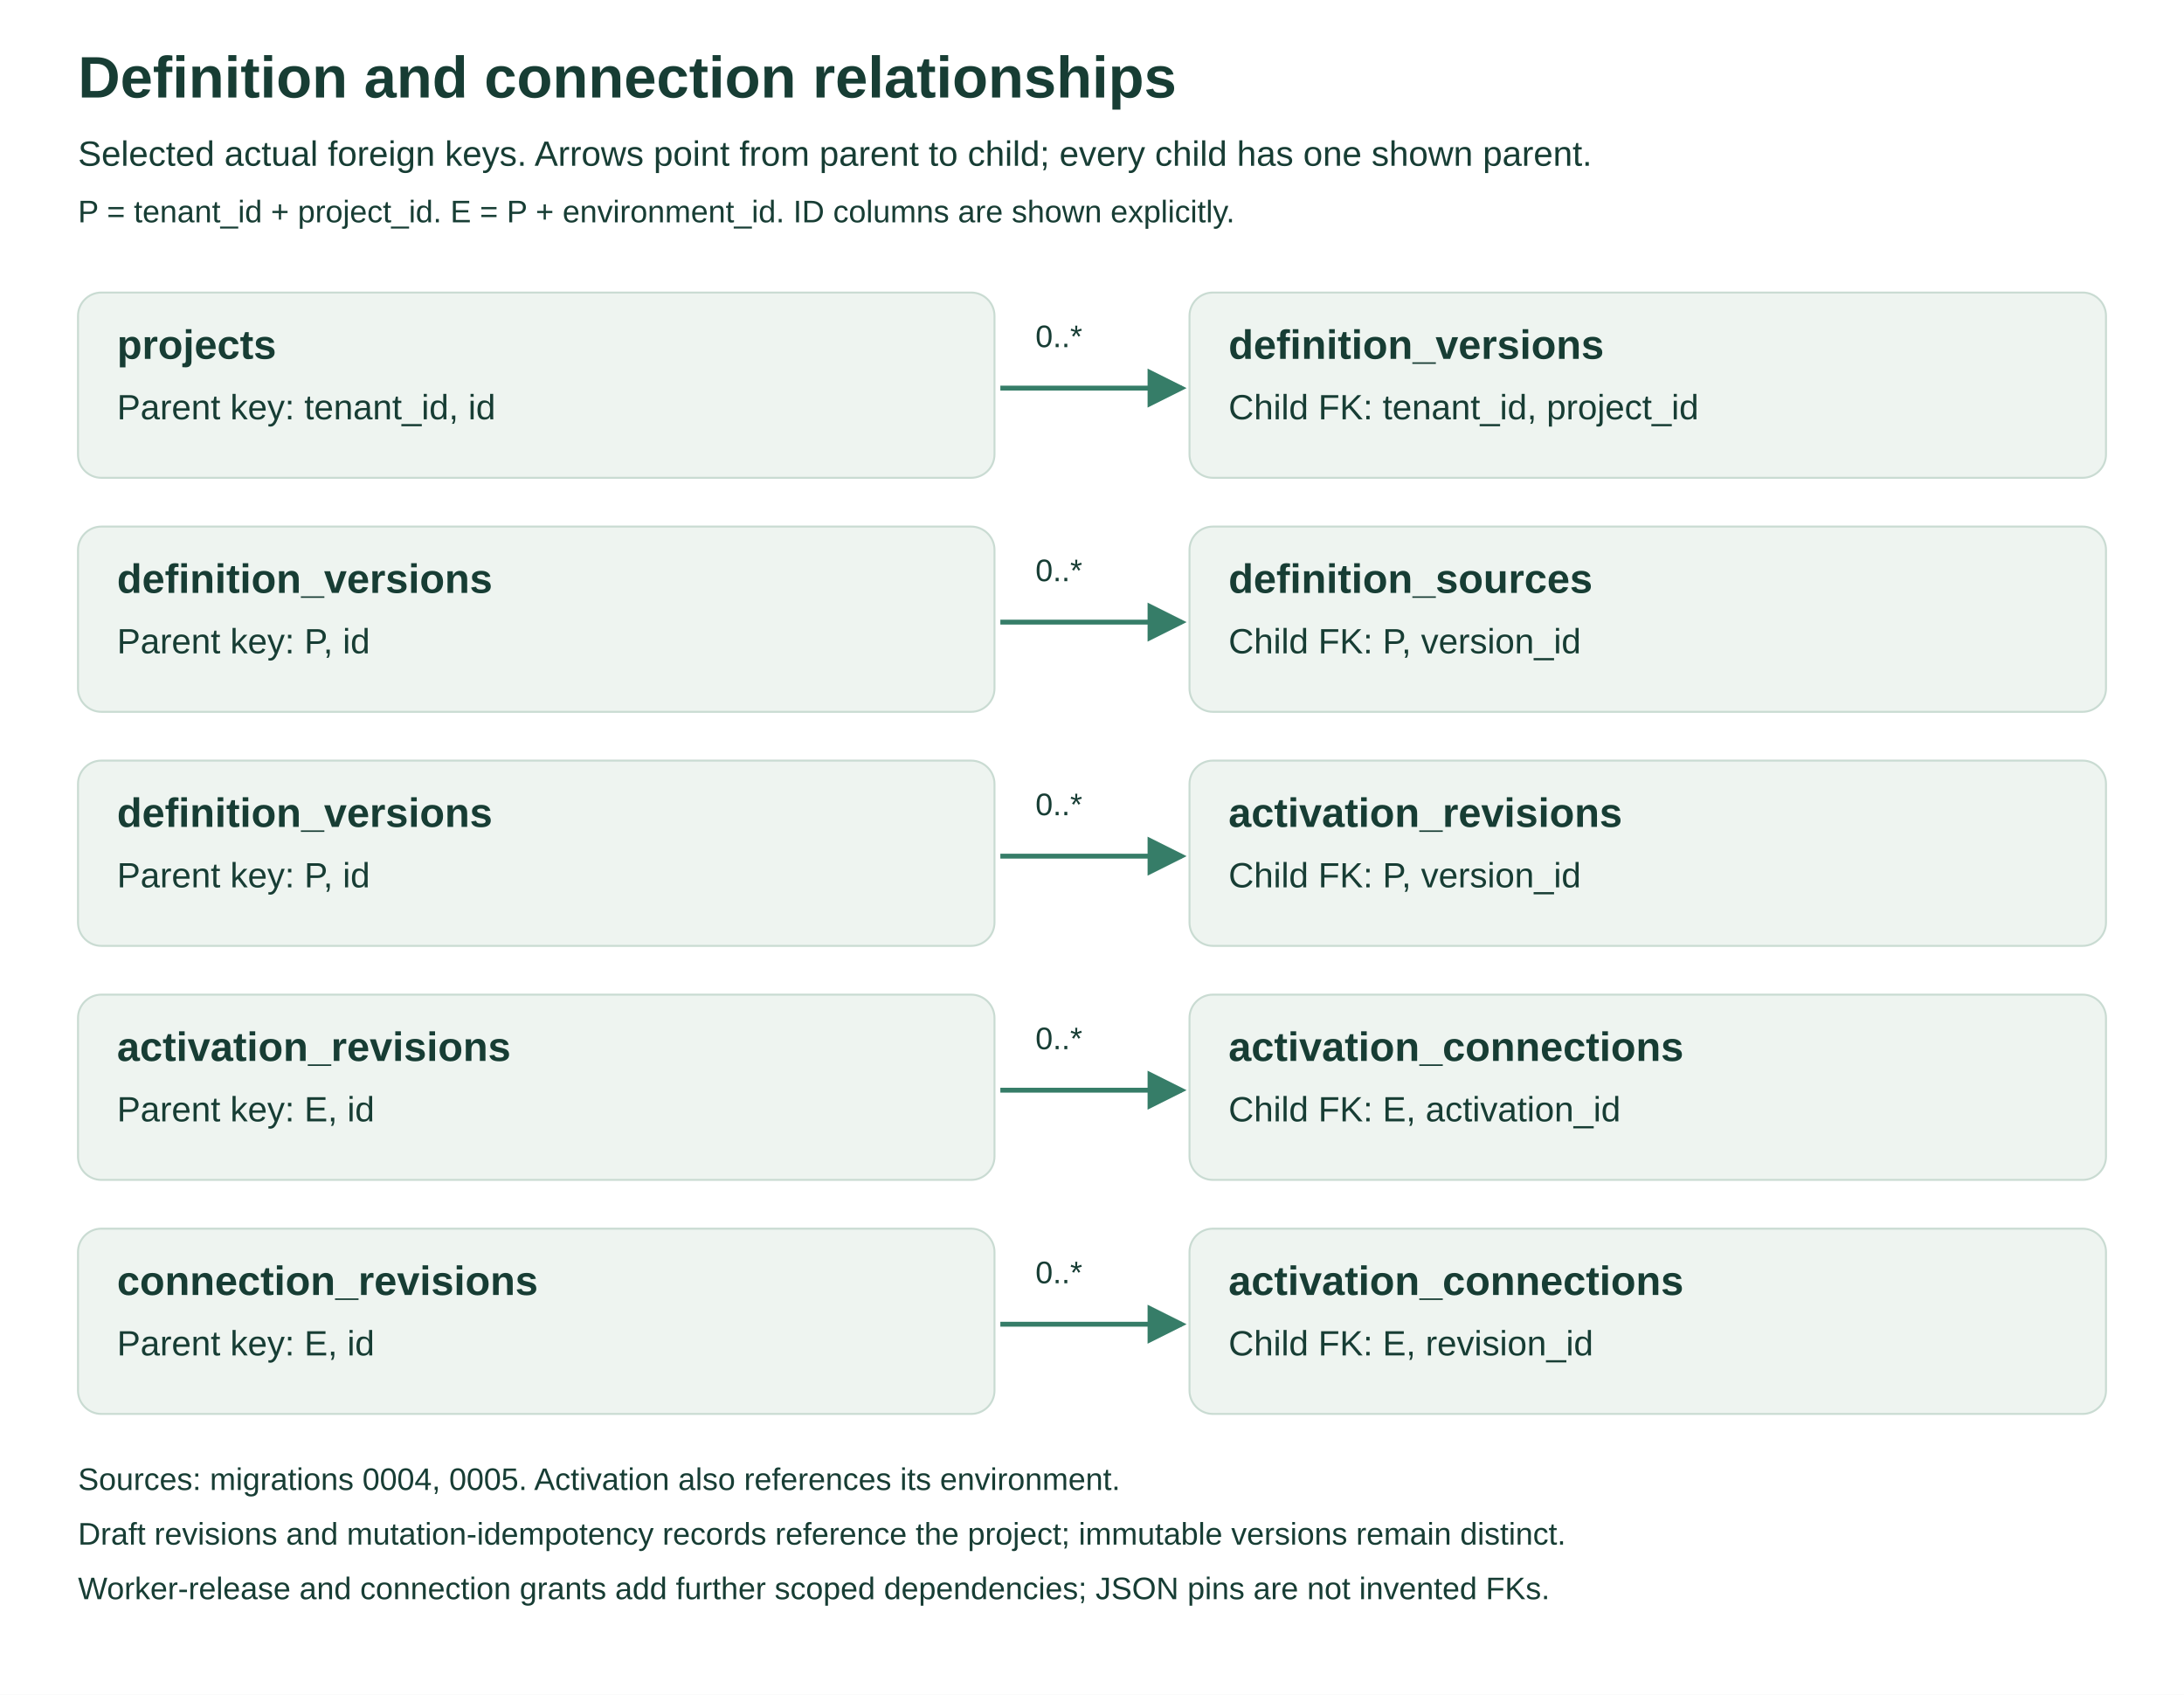
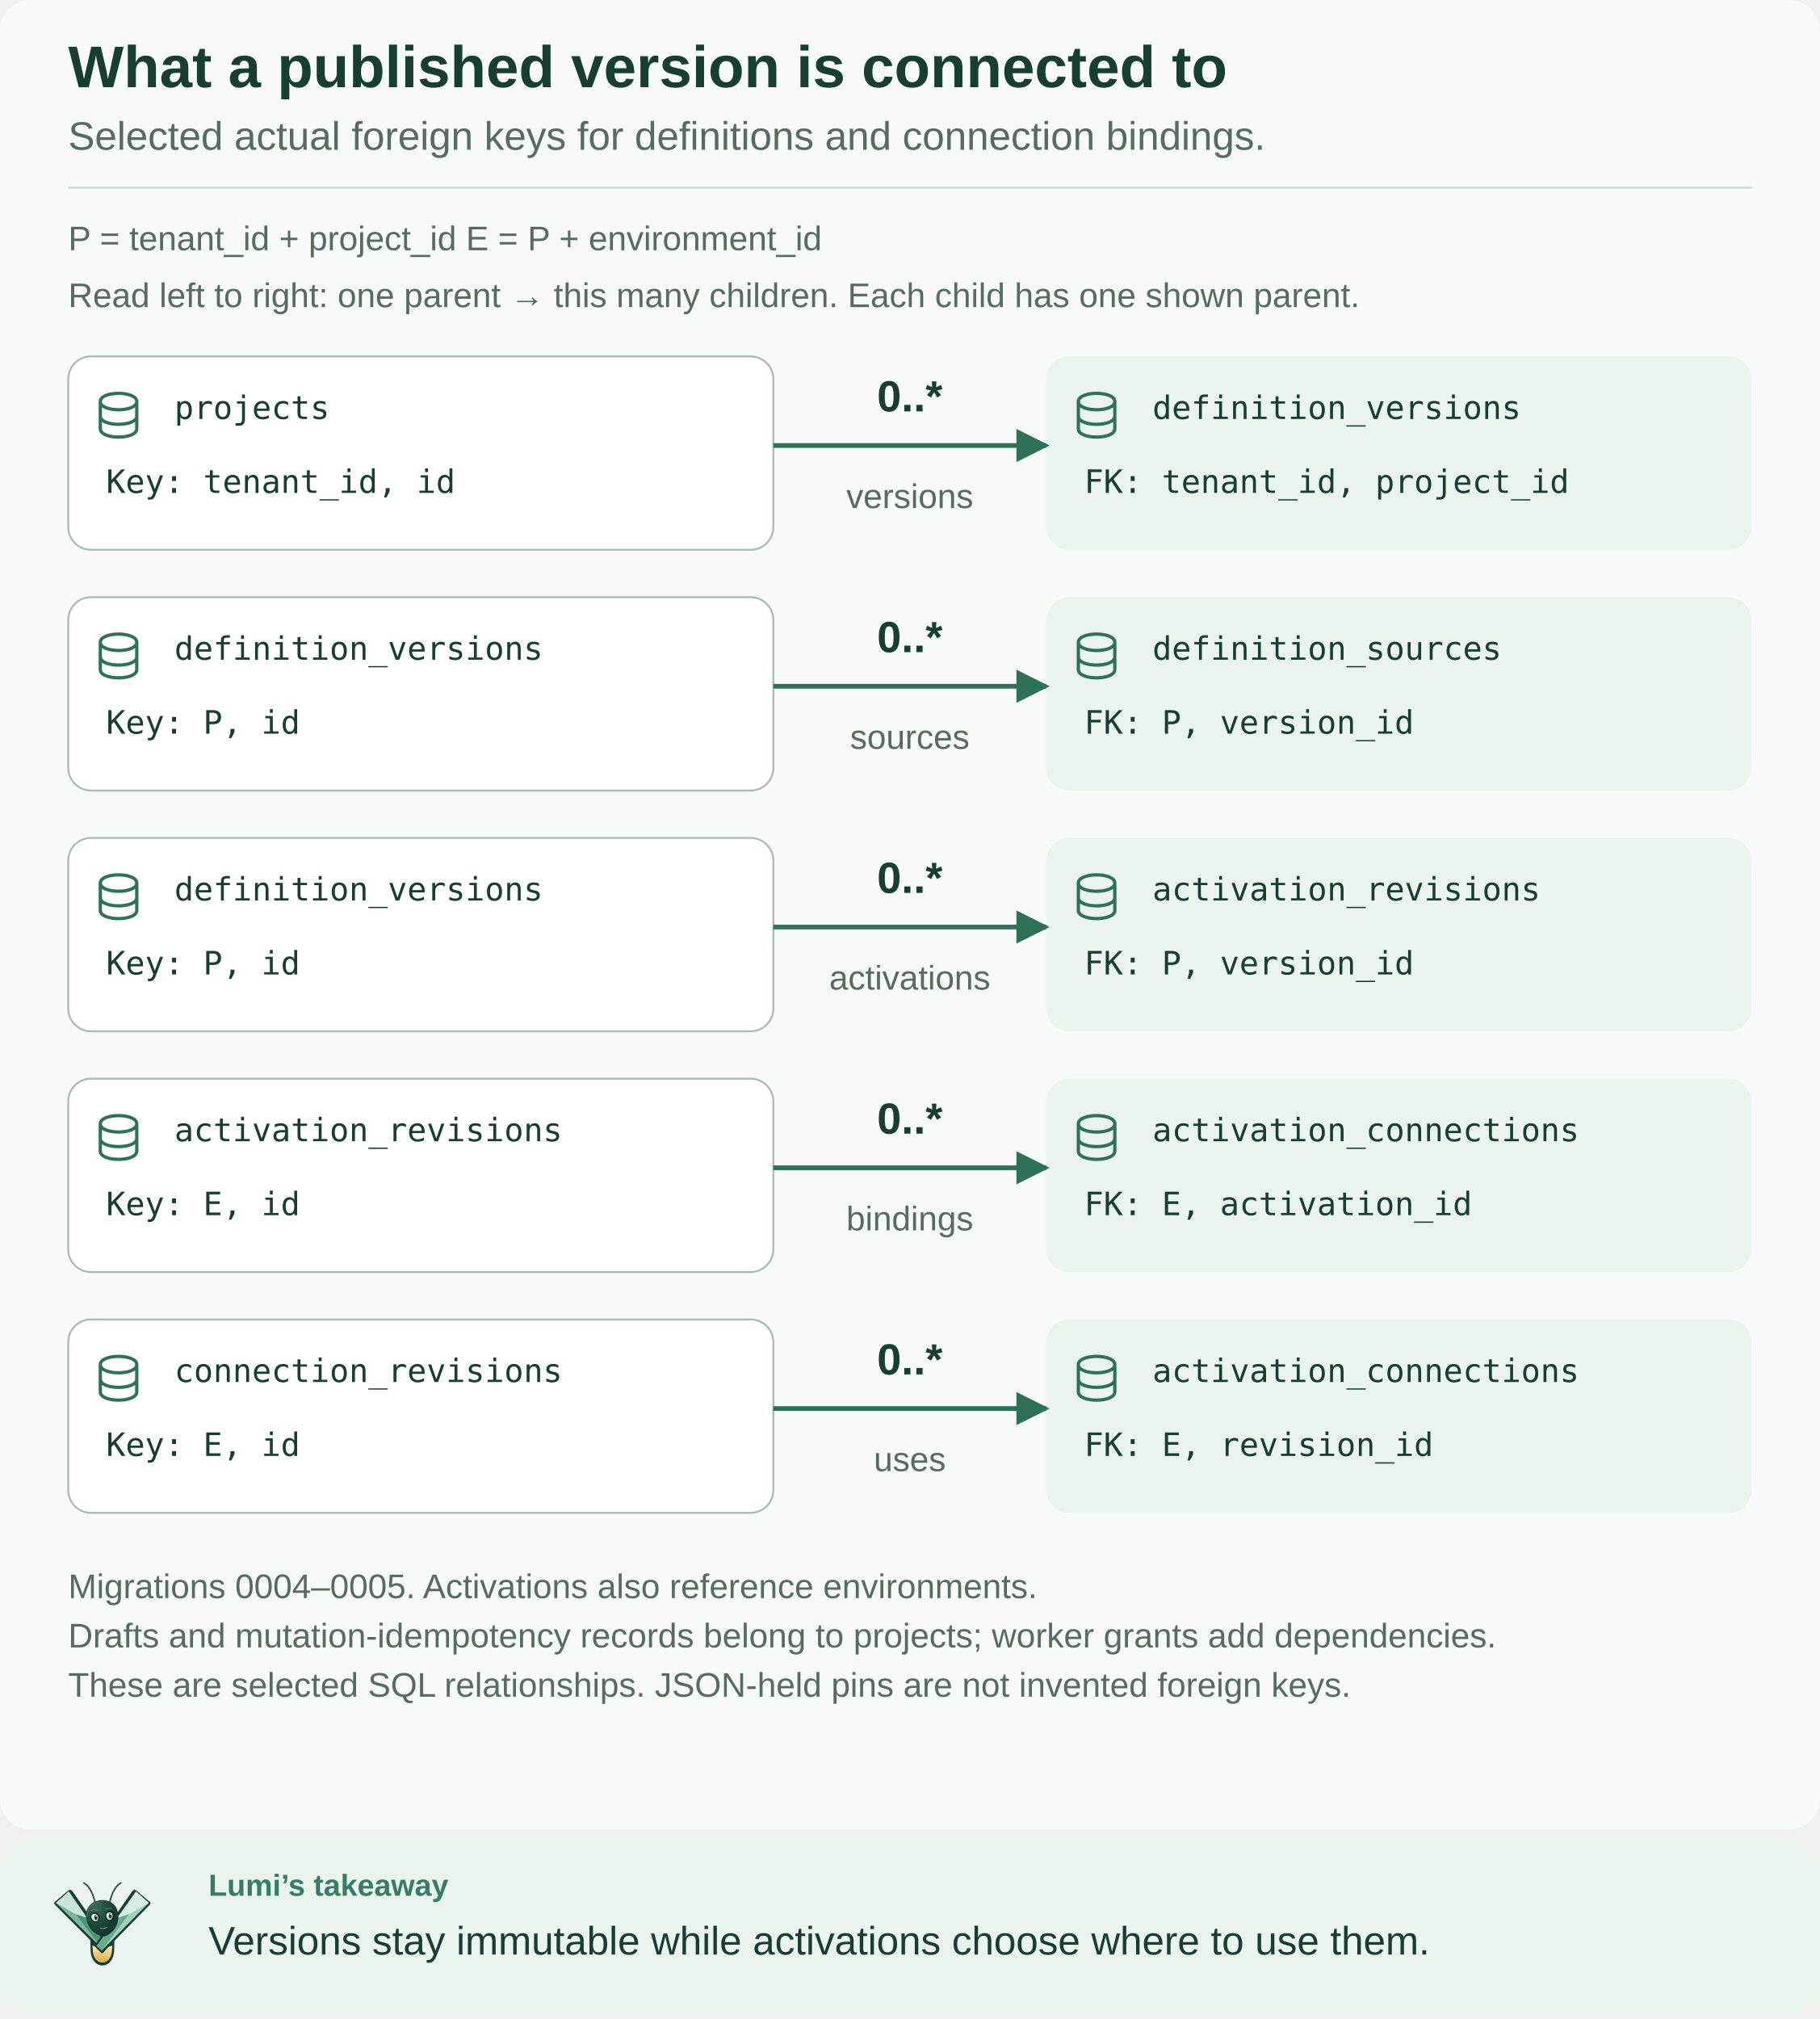
- <svg xmlns="http://www.w3.org/2000/svg" viewBox="0 0 1120 869" role="img" aria-labelledby="title desc">
+ <svg xmlns="http://www.w3.org/2000/svg" width="960" height="1065" viewBox="0 0 960 1065" role="img" aria-labelledby="title desc">
  <defs>
-     <marker id="arrow" markerWidth="8" markerHeight="8" refX="7" refY="4" orient="auto">
-       <path d="M0 0L8 4L0 8Z" fill="#367D68" />
+     <marker id="arrow" viewBox="0 0 10 10" refX="9" refY="5" markerWidth="7" markerHeight="7" orient="auto-start-reverse">
+       <path d="M0 0L10 5L0 10Z" fill="#2d7257" />
    </marker>
  </defs>
-   <style>text{font-family:Arial,sans-serif;fill:#173D34}.title{font-size:30px;font-weight:700}.head{font-size:21px;font-weight:700}.body{font-size:18px}.small{font-size:16px}.edge{fill:none;stroke:#367D68;stroke-width:2.5;marker-end:url(#arrow)}</style>
-   <rect width="1120" height="869" fill="#FFFFFF" />
-   <text x="40" y="50" class="title">Definition and connection relationships</text>
-   <text x="40" y="85" class="body">Selected actual foreign keys. Arrows point from parent to child; every child has one shown parent.</text>
-   <text x="40" y="114" class="small">P = tenant_id + project_id. E = P + environment_id. ID columns are shown explicitly.</text>
-   <rect x="40" y="150" width="470" height="95" rx="12" fill="#EEF4F0" stroke="#C9DBD2" />
-   <text x="60" y="184" class="head">projects</text>
-   <text x="60" y="215" class="body">Parent key: tenant_id, id</text>
-   <rect x="610" y="150" width="470" height="95" rx="12" fill="#EEF4F0" stroke="#C9DBD2" />
-   <text x="630" y="184" class="head">definition_versions</text>
-   <text x="630" y="215" class="body">Child FK: tenant_id, project_id</text>
-   <path class="edge" d="M513 199L606 199" />
-   <text x="531" y="178" class="small">0..*</text>
-   <rect x="40" y="270" width="470" height="95" rx="12" fill="#EEF4F0" stroke="#C9DBD2" />
-   <text x="60" y="304" class="head">definition_versions</text>
-   <text x="60" y="335" class="body">Parent key: P, id</text>
-   <rect x="610" y="270" width="470" height="95" rx="12" fill="#EEF4F0" stroke="#C9DBD2" />
-   <text x="630" y="304" class="head">definition_sources</text>
-   <text x="630" y="335" class="body">Child FK: P, version_id</text>
-   <path class="edge" d="M513 319L606 319" />
-   <text x="531" y="298" class="small">0..*</text>
-   <rect x="40" y="390" width="470" height="95" rx="12" fill="#EEF4F0" stroke="#C9DBD2" />
-   <text x="60" y="424" class="head">definition_versions</text>
-   <text x="60" y="455" class="body">Parent key: P, id</text>
-   <rect x="610" y="390" width="470" height="95" rx="12" fill="#EEF4F0" stroke="#C9DBD2" />
-   <text x="630" y="424" class="head">activation_revisions</text>
-   <text x="630" y="455" class="body">Child FK: P, version_id</text>
-   <path class="edge" d="M513 439L606 439" />
-   <text x="531" y="418" class="small">0..*</text>
-   <rect x="40" y="510" width="470" height="95" rx="12" fill="#EEF4F0" stroke="#C9DBD2" />
-   <text x="60" y="544" class="head">activation_revisions</text>
-   <text x="60" y="575" class="body">Parent key: E, id</text>
-   <rect x="610" y="510" width="470" height="95" rx="12" fill="#EEF4F0" stroke="#C9DBD2" />
-   <text x="630" y="544" class="head">activation_connections</text>
-   <text x="630" y="575" class="body">Child FK: E, activation_id</text>
-   <path class="edge" d="M513 559L606 559" />
-   <text x="531" y="538" class="small">0..*</text>
-   <rect x="40" y="630" width="470" height="95" rx="12" fill="#EEF4F0" stroke="#C9DBD2" />
-   <text x="60" y="664" class="head">connection_revisions</text>
-   <text x="60" y="695" class="body">Parent key: E, id</text>
-   <rect x="610" y="630" width="470" height="95" rx="12" fill="#EEF4F0" stroke="#C9DBD2" />
-   <text x="630" y="664" class="head">activation_connections</text>
-   <text x="630" y="695" class="body">Child FK: E, revision_id</text>
-   <path class="edge" d="M513 679L606 679" />
-   <text x="531" y="658" class="small">0..*</text>
-   <text x="40" y="764" class="small">Sources: migrations 0004, 0005. Activation also references its environment.</text>
-   <text x="40" y="792" class="small">Draft revisions and mutation-idempotency records reference the project; immutable versions remain distinct.</text>
-   <text x="40" y="820" class="small">Worker-release and connection grants add further scoped dependencies; JSON pins are not invented FKs.</text>
+   <style>text{font-family:"Avenir Next",Arial,Helvetica,sans-serif;fill:#163e31}.title{font-size:31px;font-weight:700}.head{font-size:23px;font-weight:700}.body{font-size:21px}.small{font-size:18px}.code{font-family:Menlo,Consolas,monospace;font-size:17px}.muted{fill:#566c61}.edge{fill:none;stroke:#2d7257;stroke-width:2.5;marker-end:url(#arrow)}.white{fill:white}</style>
+   <rect width="960" height="965" rx="16" fill="#f7faf8" />
+   <path d="M36 99H924" stroke="#c9dacf" />
+   <text x="36" y="46" class="title">What a published version is connected to</text>
+   <text x="36" y="79" class="body muted">Selected actual foreign keys for definitions and connection bindings.</text>
+   <text x="36" y="132" class="small muted">P = tenant_id + project_id     E = P + environment_id</text>
+   <text x="36" y="162" class="small muted">Read left to right: one parent → this many children. Each child has one shown parent.</text>
+   <rect x="36" y="188" width="372" height="102" rx="12" fill="white" stroke="#a8bdb1" />
+   <rect x="552" y="188" width="372" height="102" rx="12" fill="#eaf4ed" />
+   <g transform="translate(51,207) scale(0.9615385)" fill="none" stroke="#2d7257" stroke-width="1.8" stroke-linecap="round" stroke-linejoin="round">
+     <path d="M2 5C2 -1 22 -1 22 5C22 11 2 11 2 5 M2 5V20C2 26 22 26 22 20V5 M2 13C2 19 22 19 22 13" />
+   </g>
+   <text x="92" y="221" class="code">projects</text>
+   <text x="56" y="260" class="code">Key: tenant_id, id</text>
+   <g transform="translate(567,207) scale(0.9615385)" fill="none" stroke="#2d7257" stroke-width="1.8" stroke-linecap="round" stroke-linejoin="round">
+     <path d="M2 5C2 -1 22 -1 22 5C22 11 2 11 2 5 M2 5V20C2 26 22 26 22 20V5 M2 13C2 19 22 19 22 13" />
+   </g>
+   <text x="608" y="221" class="code">definition_versions</text>
+   <text x="572" y="260" class="code">FK: tenant_id, project_id</text>
+   <path class="edge" d="M408 235H552" />
+   <text x="480" y="217" class="head" text-anchor="middle">0..*</text>
+   <text x="480" y="268" class="small muted" text-anchor="middle">versions</text>
+   <rect x="36" y="315" width="372" height="102" rx="12" fill="white" stroke="#a8bdb1" />
+   <rect x="552" y="315" width="372" height="102" rx="12" fill="#eaf4ed" />
+   <g transform="translate(51,334) scale(0.9615385)" fill="none" stroke="#2d7257" stroke-width="1.8" stroke-linecap="round" stroke-linejoin="round">
+     <path d="M2 5C2 -1 22 -1 22 5C22 11 2 11 2 5 M2 5V20C2 26 22 26 22 20V5 M2 13C2 19 22 19 22 13" />
+   </g>
+   <text x="92" y="348" class="code">definition_versions</text>
+   <text x="56" y="387" class="code">Key: P, id</text>
+   <g transform="translate(567,334) scale(0.9615385)" fill="none" stroke="#2d7257" stroke-width="1.8" stroke-linecap="round" stroke-linejoin="round">
+     <path d="M2 5C2 -1 22 -1 22 5C22 11 2 11 2 5 M2 5V20C2 26 22 26 22 20V5 M2 13C2 19 22 19 22 13" />
+   </g>
+   <text x="608" y="348" class="code">definition_sources</text>
+   <text x="572" y="387" class="code">FK: P, version_id</text>
+   <path class="edge" d="M408 362H552" />
+   <text x="480" y="344" class="head" text-anchor="middle">0..*</text>
+   <text x="480" y="395" class="small muted" text-anchor="middle">sources</text>
+   <rect x="36" y="442" width="372" height="102" rx="12" fill="white" stroke="#a8bdb1" />
+   <rect x="552" y="442" width="372" height="102" rx="12" fill="#eaf4ed" />
+   <g transform="translate(51,461) scale(0.9615385)" fill="none" stroke="#2d7257" stroke-width="1.8" stroke-linecap="round" stroke-linejoin="round">
+     <path d="M2 5C2 -1 22 -1 22 5C22 11 2 11 2 5 M2 5V20C2 26 22 26 22 20V5 M2 13C2 19 22 19 22 13" />
+   </g>
+   <text x="92" y="475" class="code">definition_versions</text>
+   <text x="56" y="514" class="code">Key: P, id</text>
+   <g transform="translate(567,461) scale(0.9615385)" fill="none" stroke="#2d7257" stroke-width="1.8" stroke-linecap="round" stroke-linejoin="round">
+     <path d="M2 5C2 -1 22 -1 22 5C22 11 2 11 2 5 M2 5V20C2 26 22 26 22 20V5 M2 13C2 19 22 19 22 13" />
+   </g>
+   <text x="608" y="475" class="code">activation_revisions</text>
+   <text x="572" y="514" class="code">FK: P, version_id</text>
+   <path class="edge" d="M408 489H552" />
+   <text x="480" y="471" class="head" text-anchor="middle">0..*</text>
+   <text x="480" y="522" class="small muted" text-anchor="middle">activations</text>
+   <rect x="36" y="569" width="372" height="102" rx="12" fill="white" stroke="#a8bdb1" />
+   <rect x="552" y="569" width="372" height="102" rx="12" fill="#eaf4ed" />
+   <g transform="translate(51,588) scale(0.9615385)" fill="none" stroke="#2d7257" stroke-width="1.8" stroke-linecap="round" stroke-linejoin="round">
+     <path d="M2 5C2 -1 22 -1 22 5C22 11 2 11 2 5 M2 5V20C2 26 22 26 22 20V5 M2 13C2 19 22 19 22 13" />
+   </g>
+   <text x="92" y="602" class="code">activation_revisions</text>
+   <text x="56" y="641" class="code">Key: E, id</text>
+   <g transform="translate(567,588) scale(0.9615385)" fill="none" stroke="#2d7257" stroke-width="1.8" stroke-linecap="round" stroke-linejoin="round">
+     <path d="M2 5C2 -1 22 -1 22 5C22 11 2 11 2 5 M2 5V20C2 26 22 26 22 20V5 M2 13C2 19 22 19 22 13" />
+   </g>
+   <text x="608" y="602" class="code">activation_connections</text>
+   <text x="572" y="641" class="code">FK: E, activation_id</text>
+   <path class="edge" d="M408 616H552" />
+   <text x="480" y="598" class="head" text-anchor="middle">0..*</text>
+   <text x="480" y="649" class="small muted" text-anchor="middle">bindings</text>
+   <rect x="36" y="696" width="372" height="102" rx="12" fill="white" stroke="#a8bdb1" />
+   <rect x="552" y="696" width="372" height="102" rx="12" fill="#eaf4ed" />
+   <g transform="translate(51,715) scale(0.9615385)" fill="none" stroke="#2d7257" stroke-width="1.8" stroke-linecap="round" stroke-linejoin="round">
+     <path d="M2 5C2 -1 22 -1 22 5C22 11 2 11 2 5 M2 5V20C2 26 22 26 22 20V5 M2 13C2 19 22 19 22 13" />
+   </g>
+   <text x="92" y="729" class="code">connection_revisions</text>
+   <text x="56" y="768" class="code">Key: E, id</text>
+   <g transform="translate(567,715) scale(0.9615385)" fill="none" stroke="#2d7257" stroke-width="1.8" stroke-linecap="round" stroke-linejoin="round">
+     <path d="M2 5C2 -1 22 -1 22 5C22 11 2 11 2 5 M2 5V20C2 26 22 26 22 20V5 M2 13C2 19 22 19 22 13" />
+   </g>
+   <text x="608" y="729" class="code">activation_connections</text>
+   <text x="572" y="768" class="code">FK: E, revision_id</text>
+   <path class="edge" d="M408 743H552" />
+   <text x="480" y="725" class="head" text-anchor="middle">0..*</text>
+   <text x="480" y="776" class="small muted" text-anchor="middle">uses</text>
+   <text x="36" y="843" class="small muted">Migrations 0004–0005. Activations also reference environments.</text>
+   <text x="36" y="869" class="small muted">Drafts and mutation-idempotency records belong to projects; worker grants add dependencies.</text>
+   <text x="36" y="895" class="small muted">These are selected SQL relationships. JSON-held pins are not invented foreign keys.</text>
+   <g id="lumi-takeaway">
+     <rect x="0" y="971" width="960" height="90" rx="16" fill="#EAF4ED" />
+     <g transform="translate(22 982) scale(.25)">
+       <defs>
+         <radialGradient id="lumi-face" cx=".3" cy=".2" r=".9">
+           <stop stop-color="#3C6957" />
+           <stop offset=".55" stop-color="#1C463A" />
+           <stop offset="1" stop-color="#102E28" />
+         </radialGradient>
+         <linearGradient id="lumi-eye" x1="0" y1="0" x2="0" y2="1">
+           <stop stop-color="#FFFFFF" />
+           <stop offset="1" stop-color="#B8DCC8" />
+         </linearGradient>
+         <linearGradient id="lumi-lantern" x1="0" y1="0" x2="0" y2="1">
+           <stop stop-color="#FFEDAD" />
+           <stop offset="1" stop-color="#DDA743" />
+         </linearGradient>
+       </defs>
+       <g stroke-linecap="round" stroke-linejoin="round">
+         <path d="M113 89C109 67 100 51 89 45M143 89C147 67 156 51 167 45" fill="none" stroke="#315C4E" stroke-width="3.5" />
+         <path d="M102 134Q128 122 154 134L153 184C153 206 142 219 128 219C114 219 103 206 103 184Z" fill="#173D34" />
+         <path d="M107 177Q128 185 149 177L148 191C146 205 138 213 128 213C118 213 110 205 108 191Z" fill="url(#lumi-lantern)" />
+         <path d="M30 83L56 61Q61 57 66 64L142 174L130 193L28 91Q24 86 30 83Z" fill="#173D34" />
+         <path d="M57 63L135 175L129 185L30 87Z" fill="#78B89C" />
+         <path d="M57 63L96 119L72 111L30 87Z" fill="#C7E6D7" />
+         <path d="M72 111L96 119L135 175L129 185Z" fill="#4F9479" />
+         <path d="M226 83L200 61Q195 57 190 64L111 178L127 194L228 91Q232 86 226 83Z" fill="#173D34" />
+         <path d="M199 63L116 178L127 187L226 87Z" fill="#A1D1B9" />
+         <path d="M199 63L160 119L184 111L226 87Z" fill="#D8EEE3" />
+         <path d="M184 111L160 119L116 178L127 187Z" fill="#68AA8D" />
+         <g transform="rotate(-5 128 120)">
+           <path d="M94 115C93 95 108 81 128 81C148 81 163 95 162 115       C162 135 150 152 130 158C109 155 95 138 94 115Z" fill="url(#lumi-face)" />
+           <path d="M98 111C98 96 110 86 124 85" fill="none" stroke="#83AF94" stroke-width="1.2" opacity=".5" />
+           <path d="M128 87C124 99 124 106 126 112" fill="none" stroke="#58856B" stroke-width="1" opacity=".4" />
+           <path d="M103 114C104 106 111 103 117 107C124 111 124 120 119 126       C111 131 104 124 103 114Z" fill="#0C2923" />
+           <path d="M105 114C106 109 111 107 116 110C120 113 121 120 117 124       C111 127 106 122 105 114Z" fill="url(#lumi-eye)" />
+           <ellipse cx="114.5" cy="116.5" rx="3.3" ry="5.4" fill="#173D34" />
+           <circle cx="115.5" cy="113.5" r="1.4" fill="#FFFFFF" />
+           <path d="M135 112C138 105 145 103 151 108C156 114 153 124 147 127       C139 129 133 120 135 112Z" fill="#0C2923" />
+           <path d="M137 113C139 108 144 107 148 110C152 114 150 121 146 124       C140 126 136 120 137 113Z" fill="url(#lumi-eye)" />
+           <ellipse cx="145" cy="116" rx="3.3" ry="5.4" fill="#173D34" />
+           <circle cx="146" cy="113" r="1.4" fill="#FFFFFF" />
+           <path d="M106 101Q112 98 118 102M137 101Q143 98 149 102" fill="none" stroke="#6C997E" stroke-width="1.8" opacity=".65" />
+           <path d="M122 140Q129 143 136 139" fill="none" stroke="#84B295" stroke-width="1.5" />
+         </g>
+       </g>
+     </g>
+     <text x="110" y="1000" style="font-family:Arial,Helvetica,sans-serif;font-size:16px;font-weight:700;fill:#367D68">Lumi’s takeaway</text>
+     <text x="110" y="1031" style="font-family:Arial,Helvetica,sans-serif;font-size:21px;fill:#173D34">Versions stay immutable while activations choose where to use them.</text>
+   </g>
</svg>
